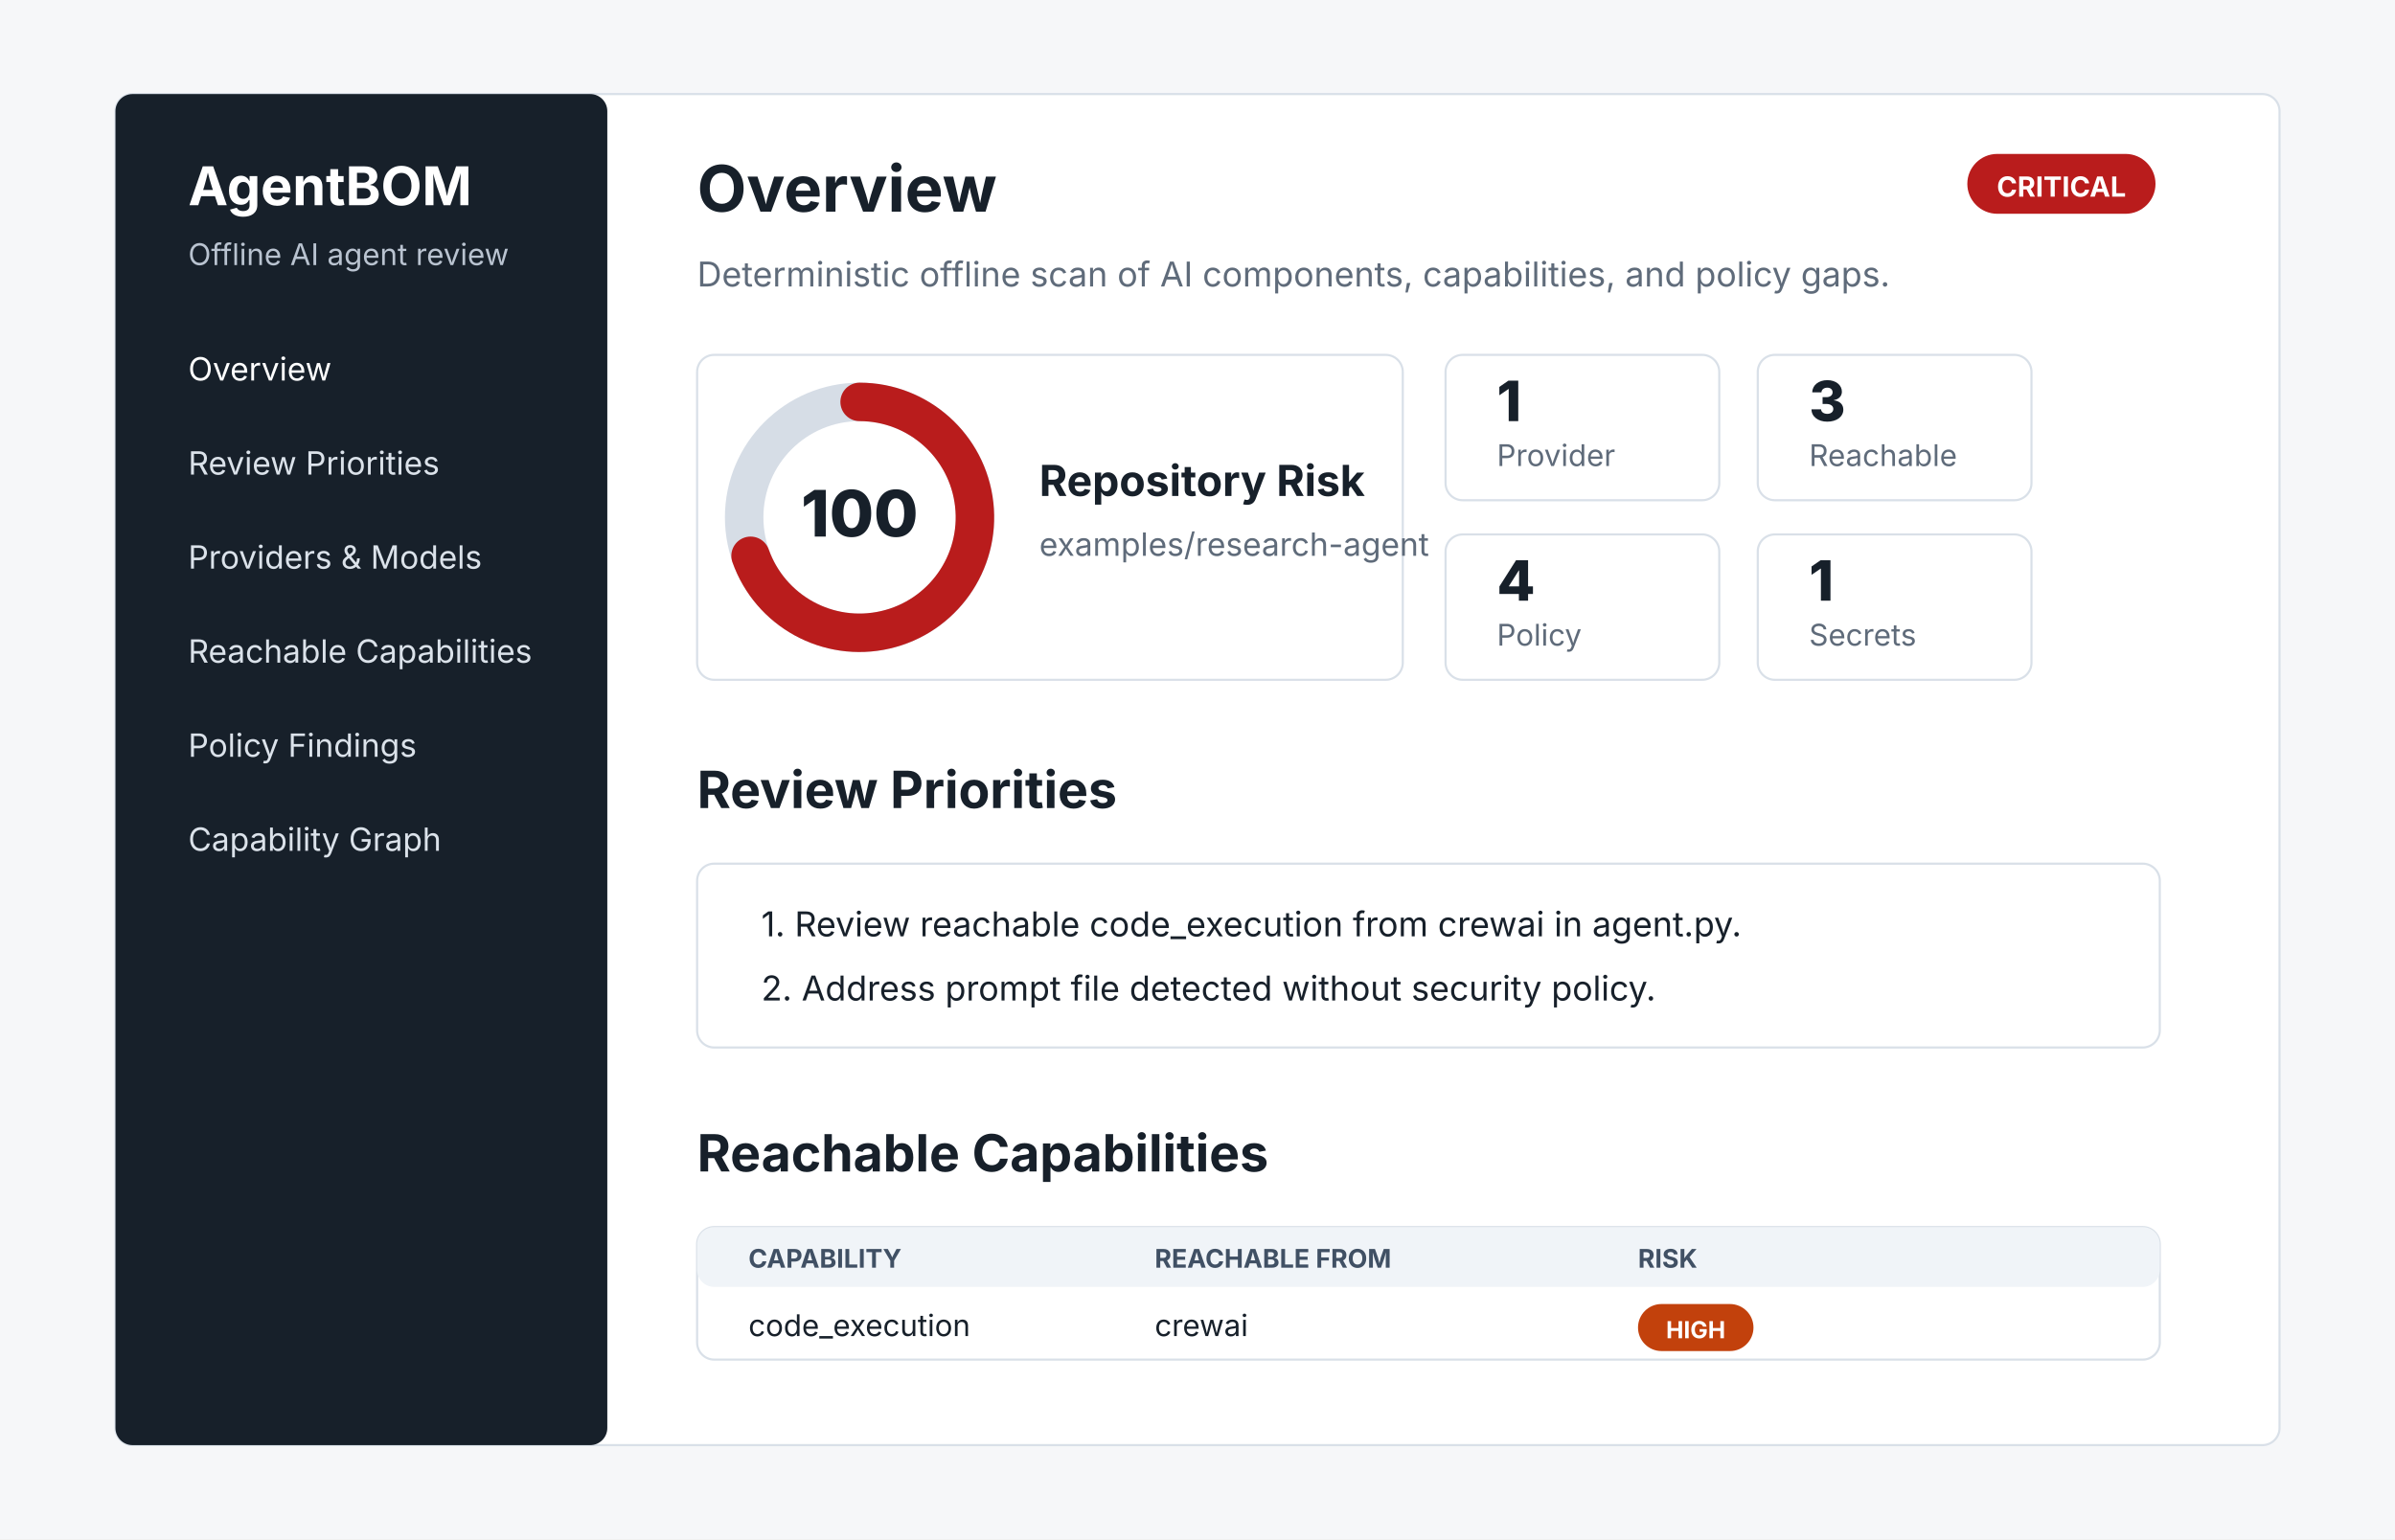
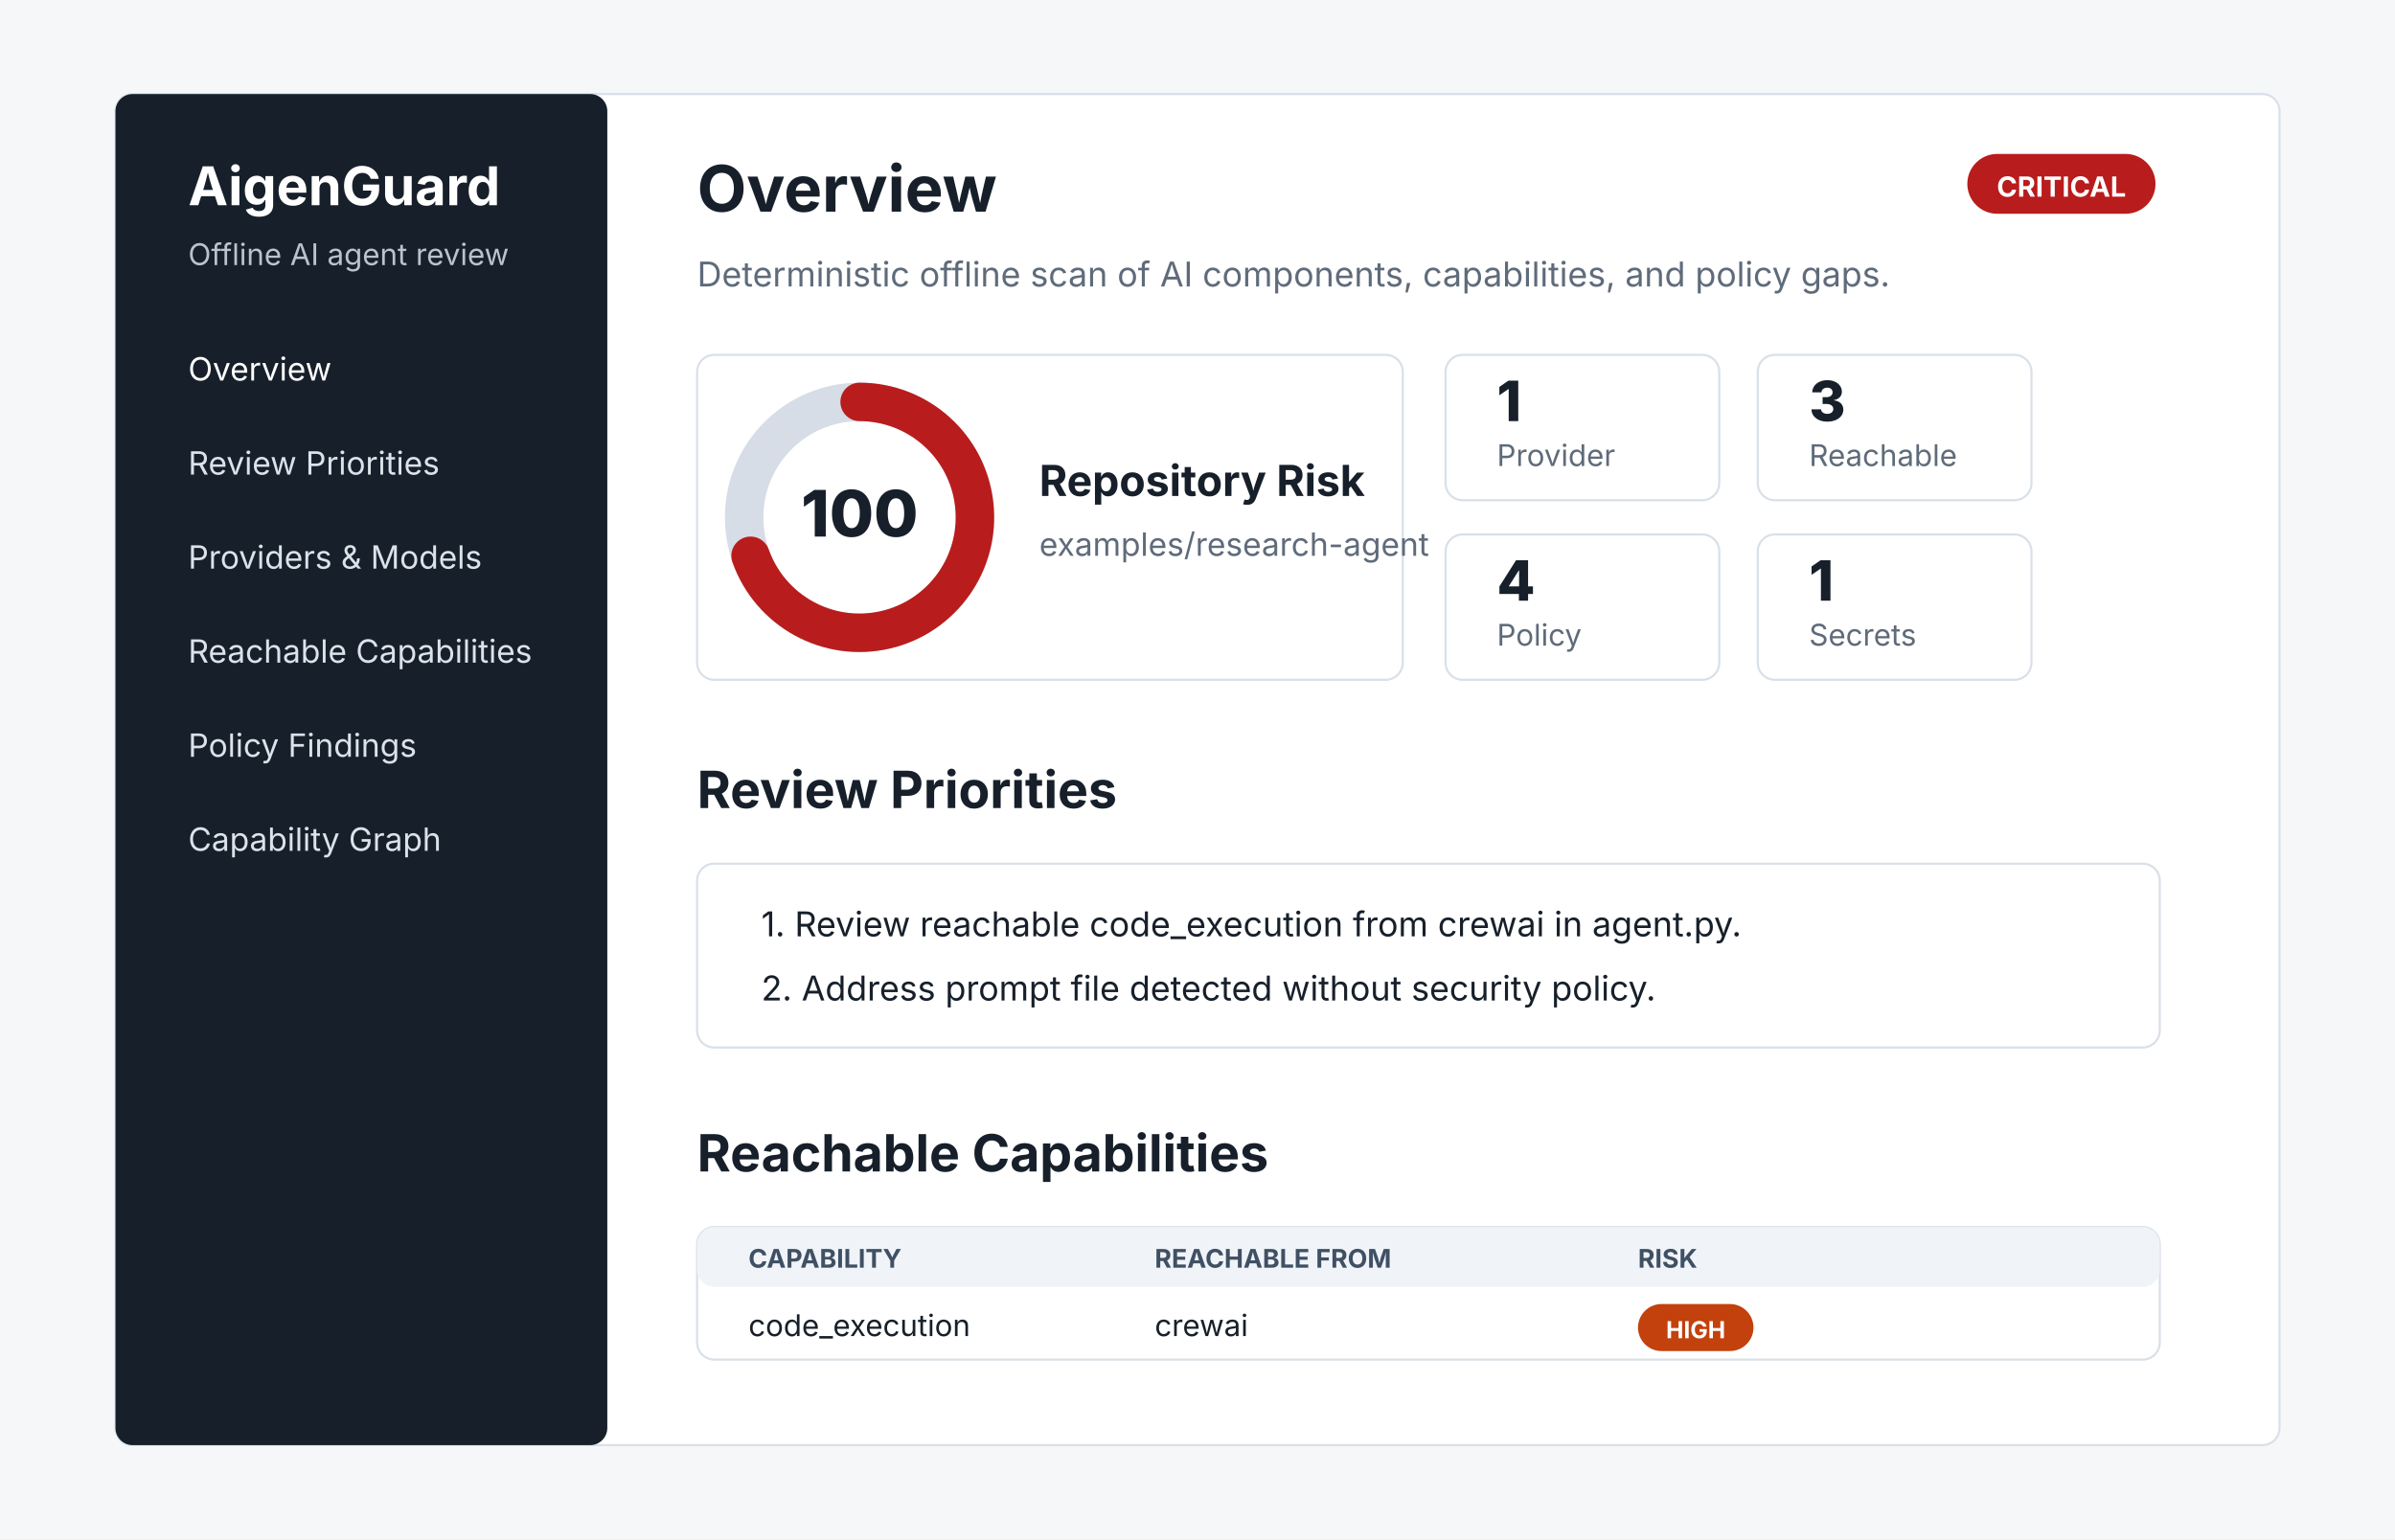
<svg xmlns="http://www.w3.org/2000/svg" width="1120" height="720" viewBox="0 0 1120 720" role="img" aria-labelledby="title desc">
  <rect width="1120" height="720" fill="#f6f7f9" />
  <rect x="54" y="44" width="1012" height="632" rx="8" fill="#ffffff" stroke="#d9e0e8" />
  <rect x="54" y="44" width="230" height="632" rx="8" fill="#17202a" />
-   <text x="88" y="96" fill="#ffffff" font-family="Inter, Arial, sans-serif" font-size="25" font-weight="700">AgentBOM</text>
+   <text x="88" y="96" fill="#ffffff" font-family="Inter, Arial, sans-serif" font-size="25" font-weight="700">AigenGuard</text>
  <text x="88" y="124" fill="#b9c3d0" font-family="Inter, Arial, sans-serif" font-size="14">Offline AI agent review</text>
  <g font-family="Inter, Arial, sans-serif" font-size="15">
    <text x="88" y="178" fill="#ffffff">Overview</text>
    <text x="88" y="222" fill="#dbe2ea">Review Priorities</text>
    <text x="88" y="266" fill="#dbe2ea">Providers &amp; Models</text>
    <text x="88" y="310" fill="#dbe2ea">Reachable Capabilities</text>
    <text x="88" y="354" fill="#dbe2ea">Policy Findings</text>
    <text x="88" y="398" fill="#dbe2ea">Capability Graph</text>
  </g>
  <text x="326" y="99" fill="#17202a" font-family="Inter, Arial, sans-serif" font-size="30" font-weight="700">Overview</text>
  <rect x="920" y="72" width="88" height="28" rx="14" fill="#b91c1c" />
  <text x="964" y="92" text-anchor="middle" fill="#ffffff" font-family="Inter, Arial, sans-serif" font-size="13" font-weight="700">CRITICAL</text>
  <text x="326" y="134" fill="#5f6b7a" font-family="Inter, Arial, sans-serif" font-size="16">Deterministic offline scan of AI components, capabilities, and policy gaps.</text>
  <rect x="326" y="166" width="330" height="152" rx="8" fill="#ffffff" stroke="#d9e0e8" />
  <circle cx="402" cy="242" r="54" fill="none" stroke="#d6dde6" stroke-width="18" />
  <path d="M402 188 A54 54 0 1 1 351 260" fill="none" stroke="#b91c1c" stroke-width="18" stroke-linecap="round" />
  <text x="402" y="251" text-anchor="middle" fill="#17202a" font-family="Inter, Arial, sans-serif" font-size="30" font-weight="800">100</text>
  <text x="486" y="232" fill="#17202a" font-family="Inter, Arial, sans-serif" font-size="20" font-weight="700">Repository Risk</text>
  <text x="486" y="260" fill="#5f6b7a" font-family="Inter, Arial, sans-serif" font-size="15">examples/research-agent</text>
  <g font-family="Inter, Arial, sans-serif">
    <rect x="676" y="166" width="128" height="68" rx="8" fill="#ffffff" stroke="#d9e0e8" />
    <text x="700" y="197" fill="#17202a" font-size="26" font-weight="800">1</text>
    <text x="700" y="218" fill="#5f6b7a" font-size="14">Provider</text>
    <rect x="822" y="166" width="128" height="68" rx="8" fill="#ffffff" stroke="#d9e0e8" />
    <text x="846" y="197" fill="#17202a" font-size="26" font-weight="800">3</text>
    <text x="846" y="218" fill="#5f6b7a" font-size="14">Reachable</text>
    <rect x="676" y="250" width="128" height="68" rx="8" fill="#ffffff" stroke="#d9e0e8" />
    <text x="700" y="281" fill="#17202a" font-size="26" font-weight="800">4</text>
    <text x="700" y="302" fill="#5f6b7a" font-size="14">Policy</text>
    <rect x="822" y="250" width="128" height="68" rx="8" fill="#ffffff" stroke="#d9e0e8" />
    <text x="846" y="281" fill="#17202a" font-size="26" font-weight="800">1</text>
    <text x="846" y="302" fill="#5f6b7a" font-size="14">Secrets</text>
  </g>
  <text x="326" y="378" fill="#17202a" font-family="Inter, Arial, sans-serif" font-size="24" font-weight="700">Review Priorities</text>
  <rect x="326" y="404" width="684" height="86" rx="8" fill="#ffffff" stroke="#d9e0e8" />
  <text x="356" y="438" fill="#17202a" font-family="Inter, Arial, sans-serif" font-size="16">1. Review reachable code_execution from crewai in agent.py.</text>
  <text x="356" y="468" fill="#17202a" font-family="Inter, Arial, sans-serif" font-size="16">2. Address prompt file detected without security policy.</text>
  <text x="326" y="548" fill="#17202a" font-family="Inter, Arial, sans-serif" font-size="24" font-weight="700">Reachable Capabilities</text>
  <rect x="326" y="574" width="684" height="62" rx="8" fill="#ffffff" stroke="#d9e0e8" />
  <rect x="326" y="574" width="684" height="28" rx="8" fill="#f0f4f8" />
  <text x="350" y="593" fill="#405064" font-family="Inter, Arial, sans-serif" font-size="12" font-weight="700">CAPABILITY</text>
  <text x="540" y="593" fill="#405064" font-family="Inter, Arial, sans-serif" font-size="12" font-weight="700">REACHABLE FROM</text>
  <text x="766" y="593" fill="#405064" font-family="Inter, Arial, sans-serif" font-size="12" font-weight="700">RISK</text>
  <text x="350" y="625" fill="#17202a" font-family="Inter, Arial, sans-serif" font-size="14">code_execution</text>
  <text x="540" y="625" fill="#17202a" font-family="Inter, Arial, sans-serif" font-size="14">crewai</text>
  <rect x="766" y="610" width="54" height="22" rx="11" fill="#c2410c" />
  <text x="793" y="626" text-anchor="middle" fill="#ffffff" font-family="Inter, Arial, sans-serif" font-size="11" font-weight="700">HIGH</text>
</svg>
